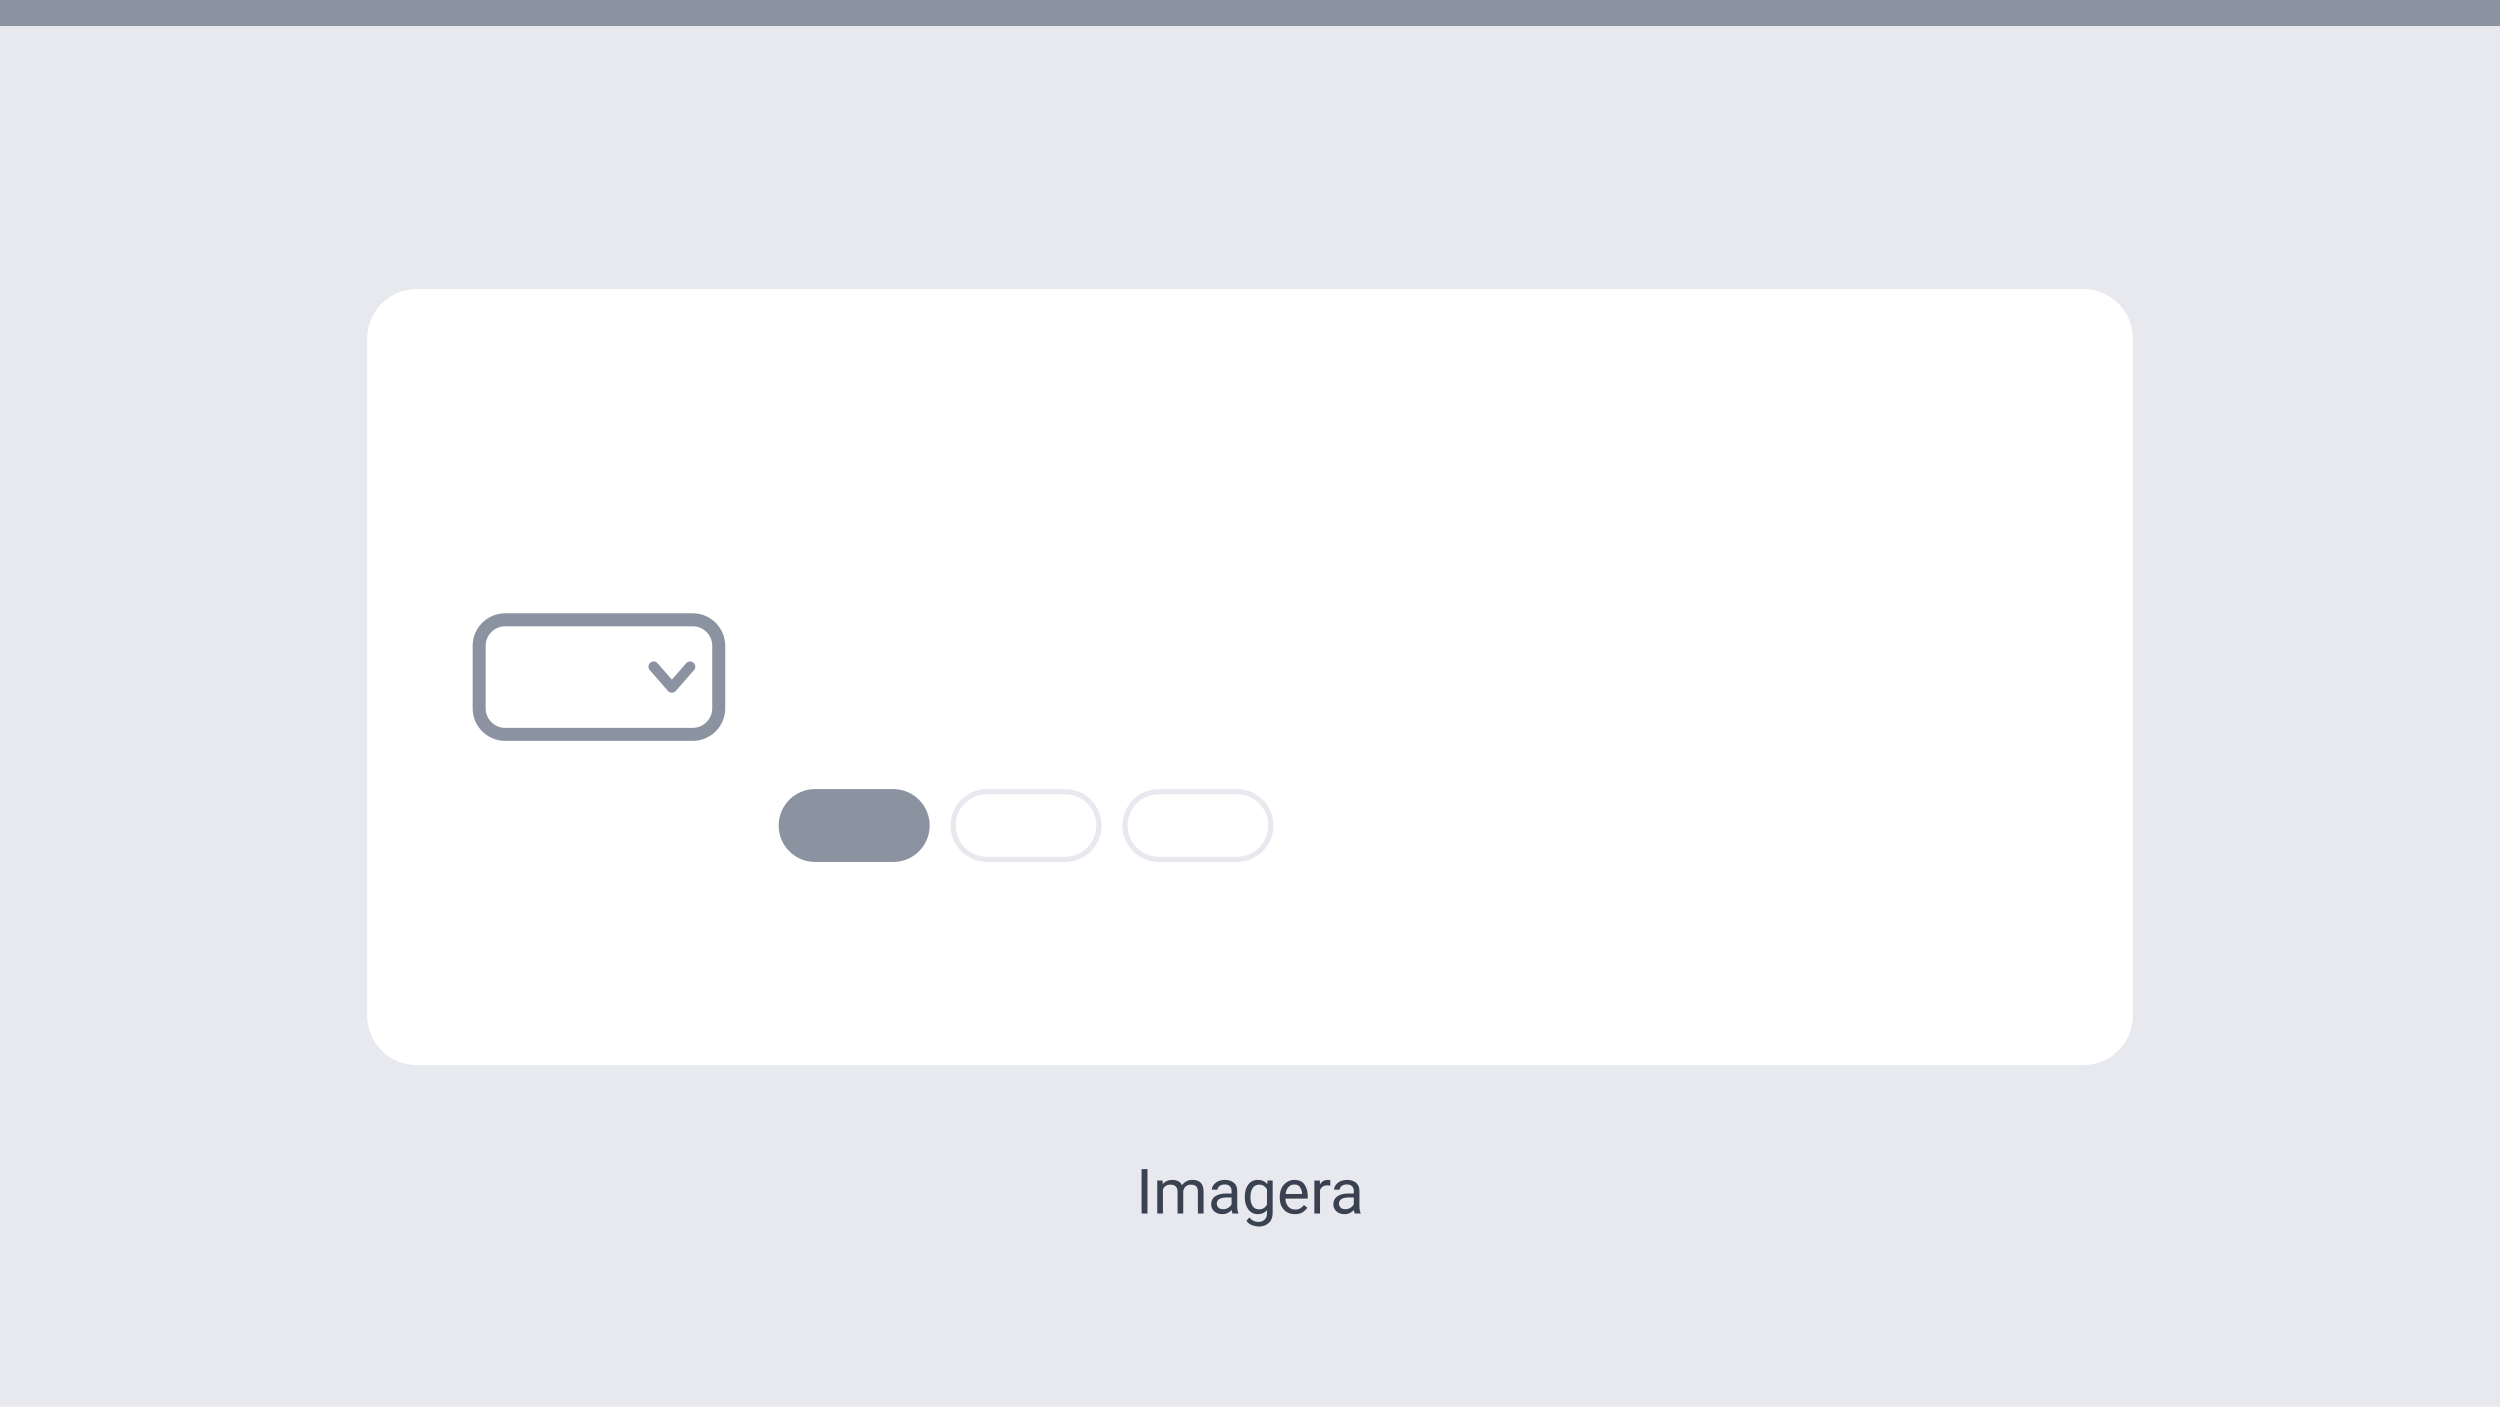
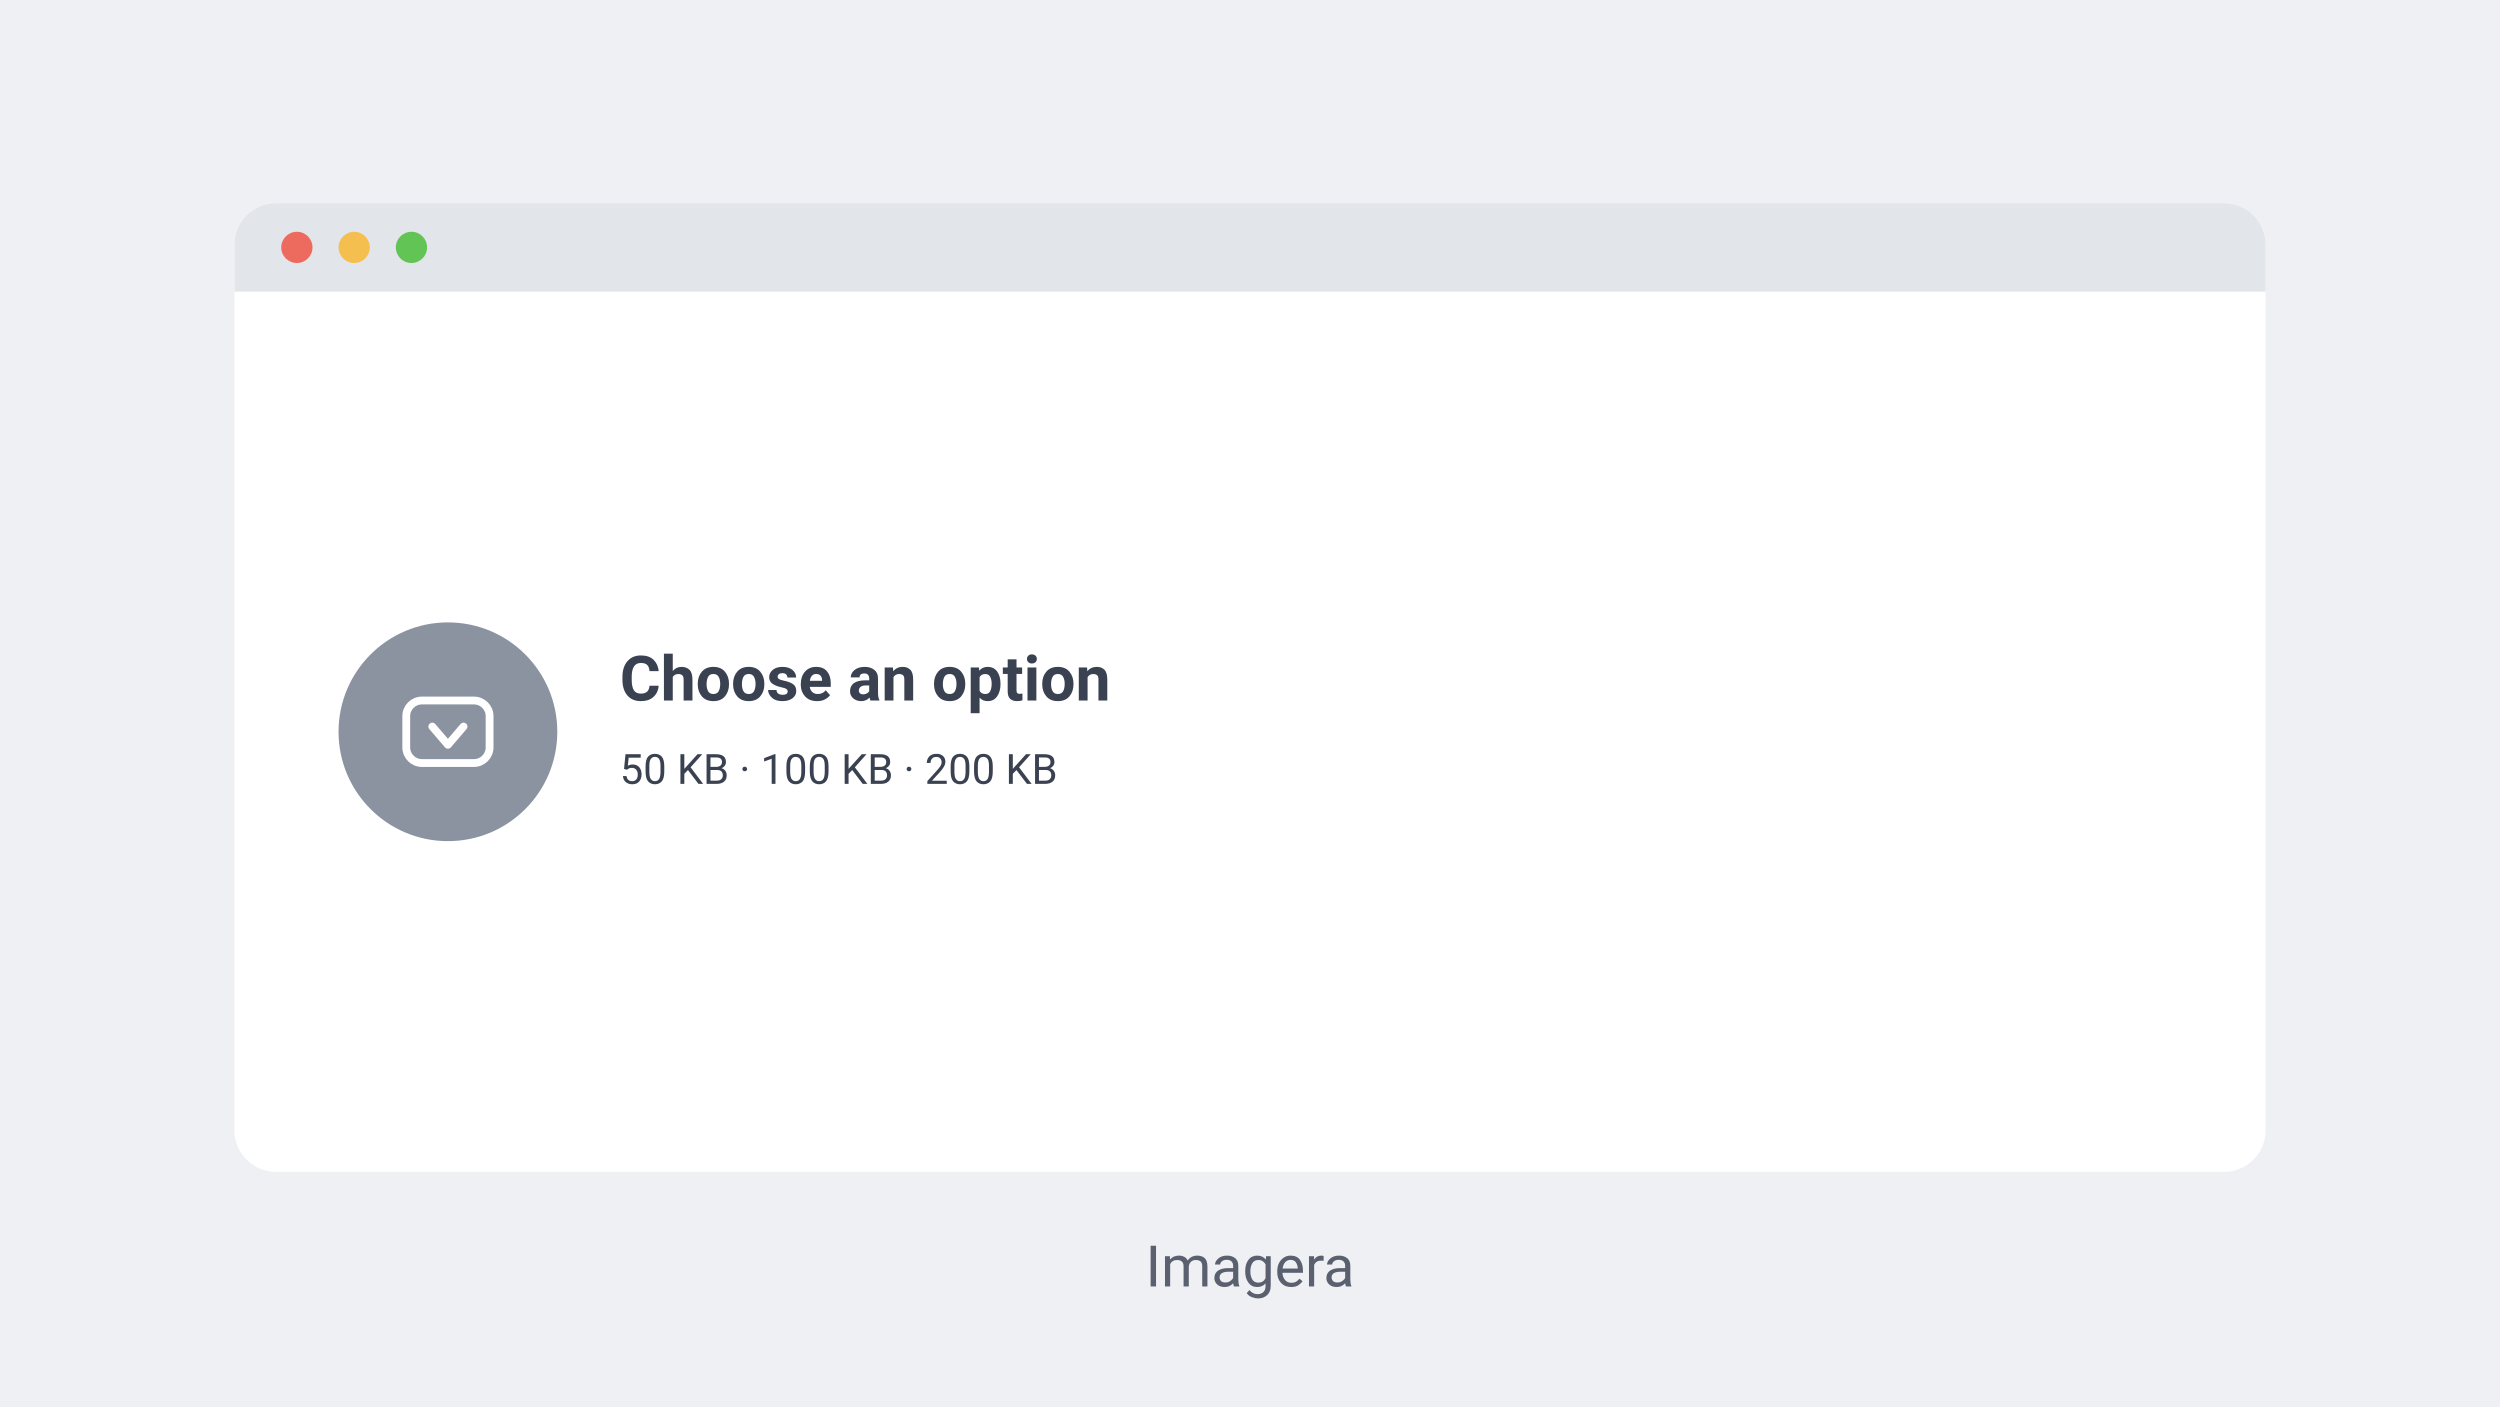
<svg xmlns="http://www.w3.org/2000/svg" width="960" height="540" viewBox="0 0 960 540">
-   <rect width="960" height="540" fill="#E7E9EE" />
-   <rect x="0" y="0" width="960" height="10" fill="#8B93A1" />
-   <rect x="140" y="110" width="680" height="300" rx="20" fill="#FFFFFF" stroke="#E7E9EE" stroke-width="2" />
-   <rect x="184" y="238" width="92" height="44" rx="10" fill="none" stroke="#8B93A1" stroke-width="5" />
-   <path d="M 251 256 L 258 264 L 265 256" fill="none" stroke="#8B93A1" stroke-width="4" stroke-linecap="round" stroke-linejoin="round" />
-   <rect x="300" y="304" width="56" height="26" rx="13" fill="#8B93A1" stroke="#8B93A1" stroke-width="2" />
-   <rect x="366" y="304" width="56" height="26" rx="13" fill="none" stroke="#E7E9EE" stroke-width="2" />
-   <rect x="432" y="304" width="56" height="26" rx="13" fill="none" stroke="#E7E9EE" stroke-width="2" />
-   <text x="480" y="466" text-anchor="middle" font-family="system-ui, -apple-system, 'Segoe UI', Roboto, sans-serif" font-size="24" fill="#3A4150">Imagera</text>
+   <rect width="960" height="540" fill="#EEF0F3" />
+   <rect x="90" y="78" width="780" height="372" rx="16" fill="#FFFFFF" />
+   <path d="M 90 94 A 16 16 0 0 1 106 78 L 854 78 A 16 16 0 0 1 870 94 L 870 112 L 90 112 Z" fill="#E2E5EA" />
+   <circle cx="114" cy="95" r="6" fill="#ED6A5E" />
+   <circle cx="136" cy="95" r="6" fill="#F4BF4F" />
+   <circle cx="158" cy="95" r="6" fill="#61C454" />
+   <circle cx="172" cy="281" r="42" fill="#8B93A1" />
+   <rect x="156" y="269" width="32" height="24" rx="6" fill="none" stroke="#FFFFFF" stroke-width="3" />
+   <path d="M 166 279 L 172 286 L 178 279" fill="none" stroke="#FFFFFF" stroke-width="3" stroke-linecap="round" stroke-linejoin="round" />
+   <text x="238" y="269" font-family="system-ui, -apple-system, 'Segoe UI', Roboto, sans-serif" font-size="24" font-weight="700" fill="#3A4150">Choose an option</text>
+   <text x="238" y="301" font-family="system-ui, -apple-system, 'Segoe UI', Roboto, sans-serif" font-size="16" font-weight="400" fill="#3A4150">50 KB · 100 KB · 200 KB</text>
+   <text x="480" y="494" text-anchor="middle" font-family="system-ui, -apple-system, 'Segoe UI', Roboto, sans-serif" font-size="22" fill="#5A6070">Imagera</text>
</svg>
